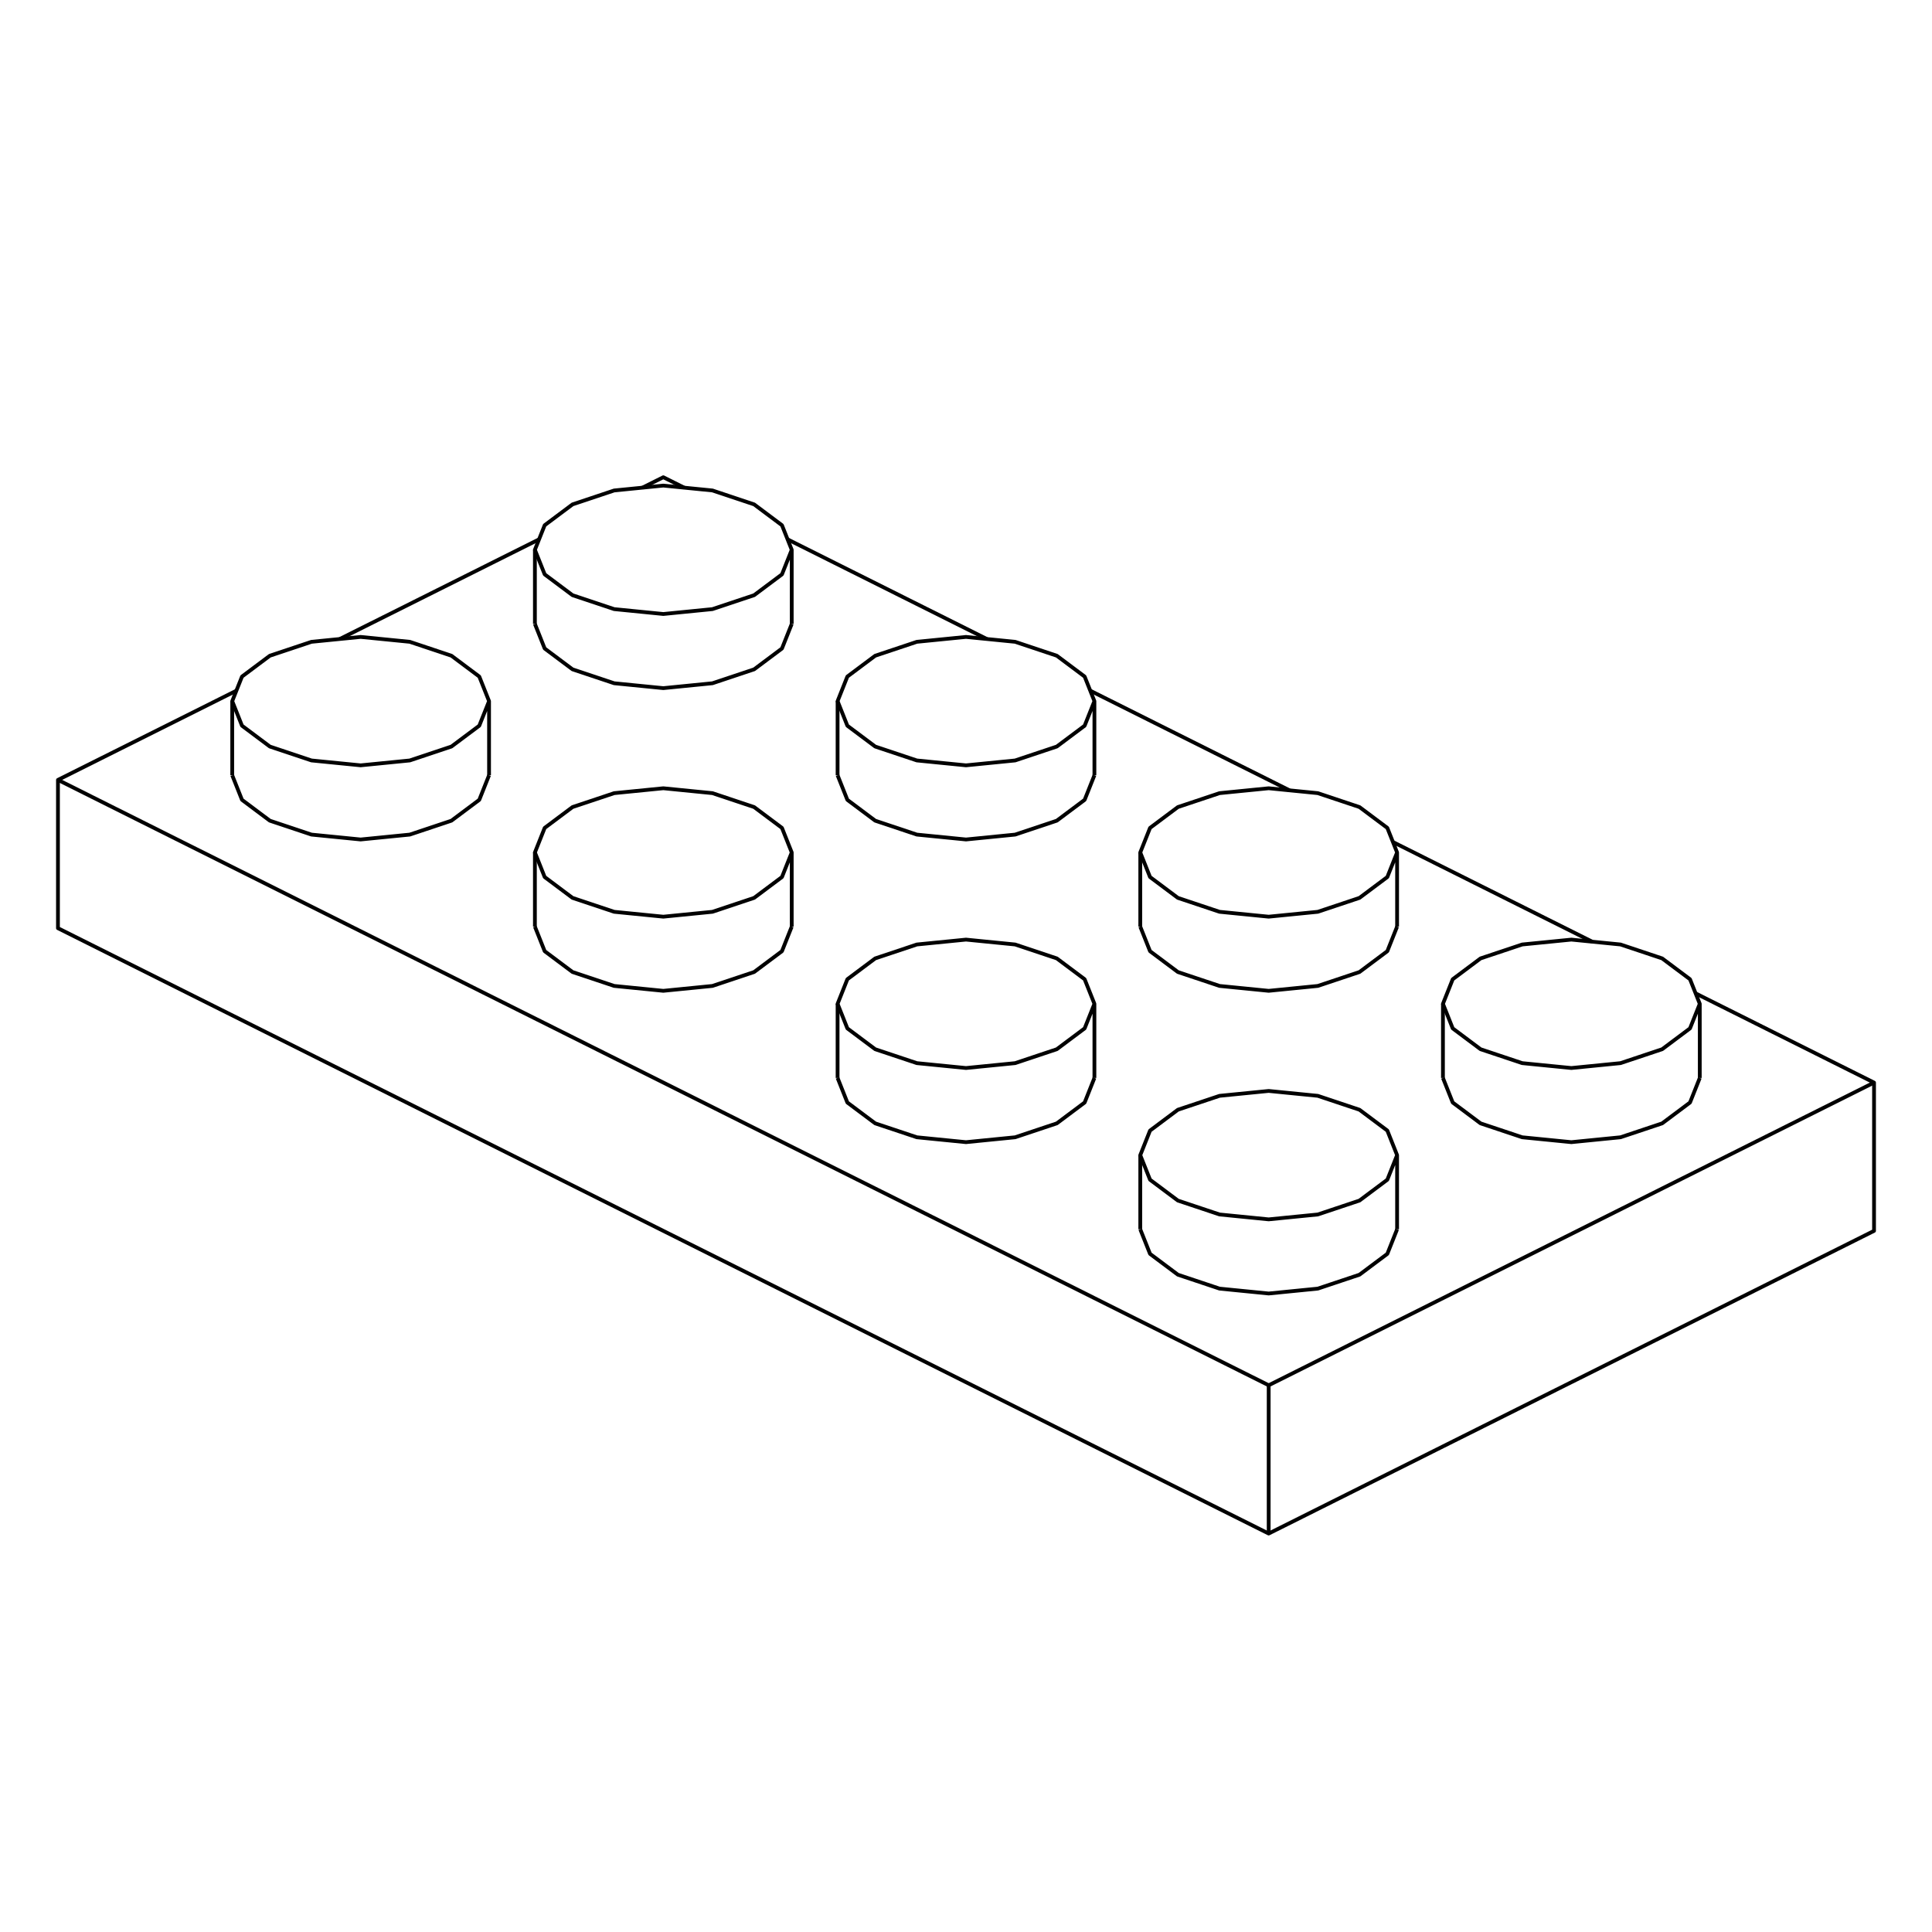
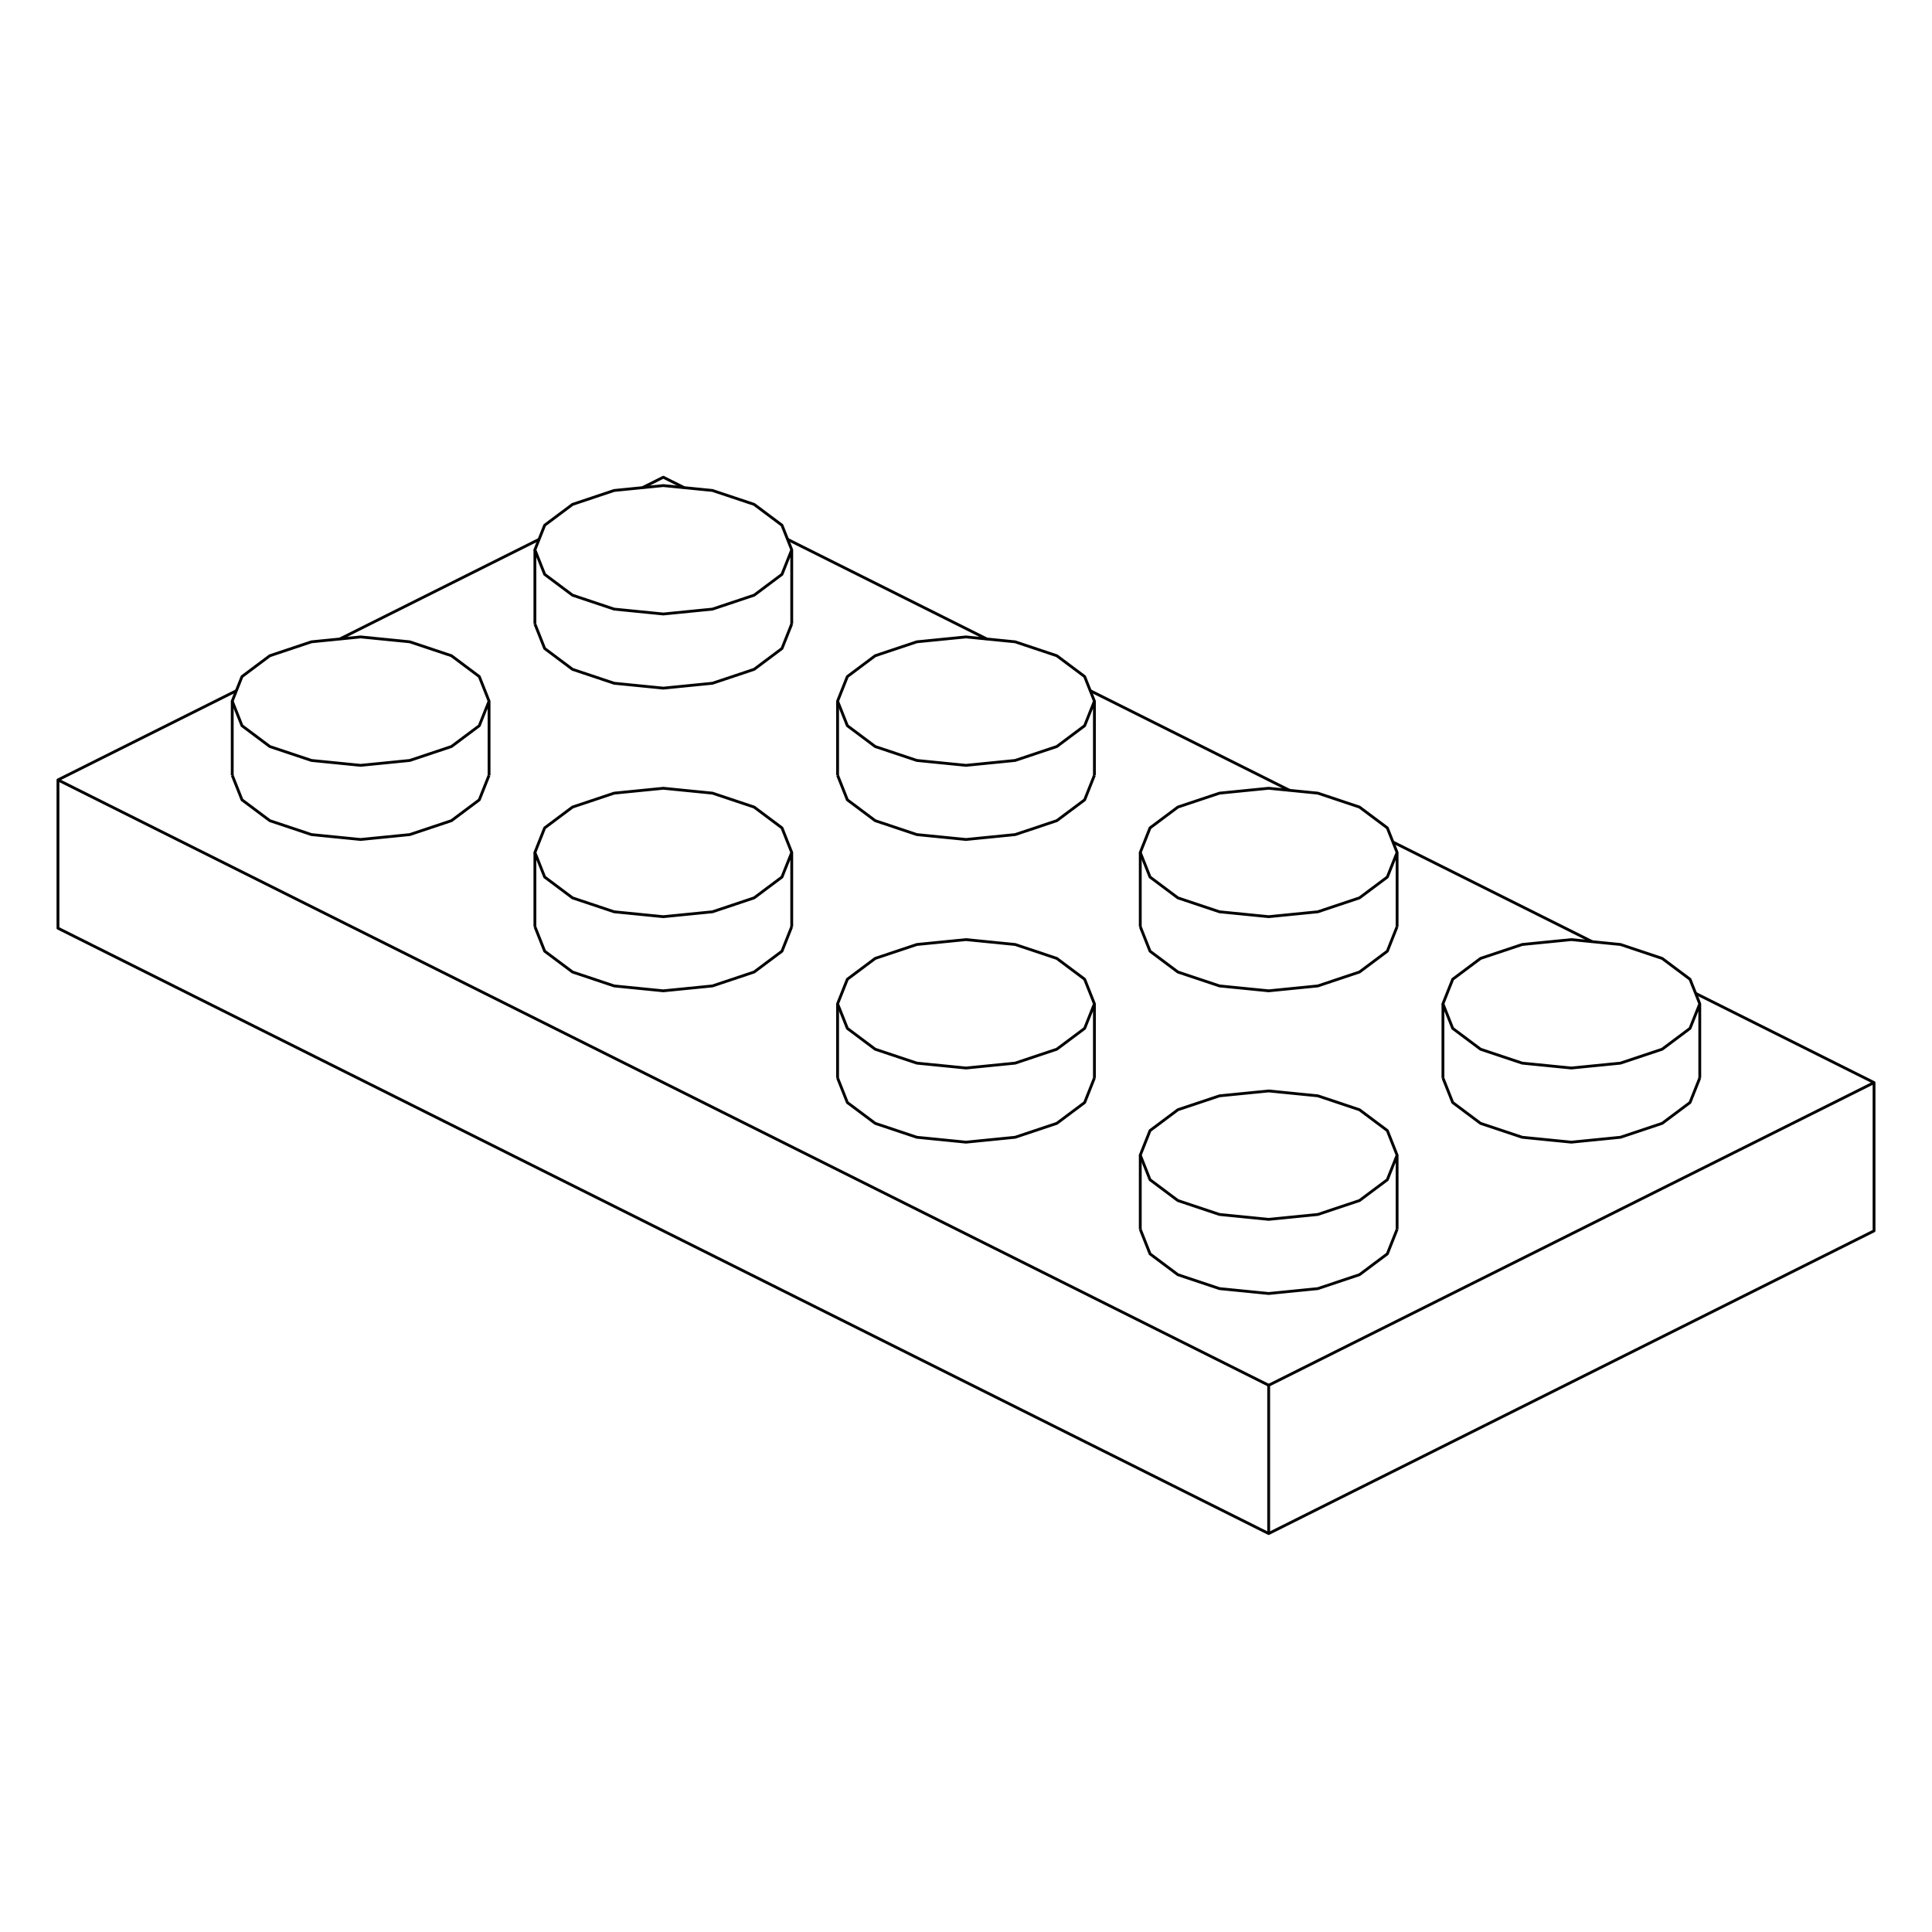
<svg xmlns="http://www.w3.org/2000/svg" version="1.1" width="1024" height="1024">
  <g id="ViewLayer_Edges">
    <g id="strokes">
-       <path fill="none" stroke-width="2.0" stroke-linecap="butt" stroke-opacity="1.0" stroke="rgb(0, 0, 0)" stroke-linejoin="round" d=" M 125.282, 366.085 116.338, 370.558 107.394, 375.030 98.450, 379.502 89.505, 383.974 80.561, 388.446 71.617, 392.918 62.673, 397.390 53.728, 401.863 44.784, 406.335 35.840, 410.807 30.720, 413.367 30.720, 423.367 30.720, 433.367 30.720, 443.367 30.720, 453.367 30.720, 463.367 30.720, 473.367 30.720, 483.367 30.720, 491.959 39.664, 496.432 48.608, 500.904 57.553, 505.376 66.497, 509.848 75.441, 514.320 84.386, 518.792 93.330, 523.264 102.274, 527.737 111.218, 532.209 120.163, 536.681 129.107, 541.153 138.051, 545.625 146.995, 550.097 155.940, 554.569 164.884, 559.041 173.828, 563.514 182.773, 567.986 191.717, 572.458 200.661, 576.930 209.605, 581.402 218.550, 585.874 227.494, 590.346 236.438, 594.819 245.382, 599.291 254.327, 603.763 263.271, 608.235 272.215, 612.707 281.160, 617.179 290.104, 621.651 299.048, 626.124 307.992, 630.596 316.937, 635.068 325.881, 639.540 334.825, 644.012 343.769, 648.484 352.714, 652.956 361.658, 657.428 370.602, 661.901 379.547, 666.373 388.491, 670.845 397.435, 675.317 406.379, 679.789 415.324, 684.261 424.268, 688.733 433.212, 693.206 442.156, 697.678 451.101, 702.150 460.045, 706.622 468.989, 711.094 477.934, 715.566 486.878, 720.038 495.822, 724.510 504.766, 728.983 513.711, 733.455 522.655, 737.927 531.599, 742.399 540.543, 746.871 549.488, 751.343 558.432, 755.815 567.376, 760.288 576.320, 764.760 585.265, 769.232 594.209, 773.704 603.153, 778.176 612.098, 782.648 621.042, 787.120 629.986, 791.593 638.930, 796.065 647.875, 800.537 656.819, 805.009 665.763, 809.481 672.427, 812.813 681.371, 808.341 690.315, 803.869 699.260, 799.396 708.204, 794.924 717.148, 790.452 726.092, 785.980 735.037, 781.508 743.981, 777.036 752.925, 772.564 761.869, 768.091 770.814, 763.619 779.758, 759.147 788.702, 754.675 797.646, 750.203 806.591, 745.731 815.535, 741.259 824.479, 736.786 833.424, 732.314 842.368, 727.842 851.312, 723.370 860.256, 718.898 869.201, 714.426 878.145, 709.954 887.089, 705.482 896.034, 701.009 904.978, 696.537 913.922, 692.065 922.866, 687.593 931.811, 683.121 940.755, 678.649 949.699, 674.177 958.643, 669.704 967.588, 665.232 976.532, 660.760 985.476, 656.288 993.280, 652.386 993.280, 642.386 993.280, 632.386 993.280, 622.386 993.280, 612.386 993.280, 602.386 993.280, 592.386 993.280, 582.386 993.280, 573.793 984.336, 569.321 975.392, 564.849 966.447, 560.377 957.503, 555.905 948.559, 551.433 939.614, 546.961 930.670, 542.488 921.726, 538.016 912.782, 533.544 903.837, 529.072 898.718, 526.512 " />
-       <path fill="none" stroke-width="2.0" stroke-linecap="butt" stroke-opacity="1.0" stroke="rgb(0, 0, 0)" stroke-linejoin="round" d=" M 30.720, 413.367 39.664, 417.839 48.608, 422.311 57.553, 426.783 66.497, 431.255 75.441, 435.727 84.386, 440.200 93.330, 444.672 102.102, 449.058 111.046, 453.530 119.990, 458.002 128.934, 462.474 137.879, 466.946 141.398, 468.706 150.342, 473.178 159.286, 477.650 168.231, 482.122 177.175, 486.594 186.119, 491.066 195.064, 495.539 204.008, 500.011 212.952, 504.483 221.896, 508.955 230.841, 513.427 239.785, 517.899 248.729, 522.371 257.673, 526.844 266.618, 531.316 275.562, 535.788 284.506, 540.260 293.451, 544.732 302.395, 549.204 311.339, 553.676 320.283, 558.148 329.228, 562.621 338.172, 567.093 347.116, 571.565 356.060, 576.037 365.005, 580.509 373.949, 584.981 382.893, 589.453 391.838, 593.926 400.782, 598.398 409.726, 602.870 418.670, 607.342 427.615, 611.814 436.559, 616.286 445.503, 620.758 454.447, 625.230 463.392, 629.703 472.336, 634.175 481.280, 638.647 490.225, 643.119 499.169, 647.591 508.113, 652.063 517.057, 656.535 526.002, 661.008 534.946, 665.480 543.890, 669.952 552.834, 674.424 561.779, 678.896 570.723, 683.368 579.667, 687.840 588.612, 692.313 597.556, 696.785 606.500, 701.257 615.444, 705.729 624.389, 710.201 633.333, 714.673 642.277, 719.145 651.221, 723.617 660.166, 728.090 672.427, 734.220 " />
-       <path fill="none" stroke-width="2.0" stroke-linecap="butt" stroke-opacity="1.0" stroke="rgb(0, 0, 0)" stroke-linejoin="round" d=" M 672.427, 812.813 672.427, 802.813 672.427, 792.813 672.427, 782.813 672.427, 772.813 672.427, 762.813 672.427, 752.813 672.427, 742.813 672.427, 734.220 681.371, 729.748 690.315, 725.276 699.260, 720.804 708.204, 716.332 717.148, 711.859 726.092, 707.387 735.037, 702.915 743.981, 698.443 752.925, 693.971 761.869, 689.499 770.814, 685.027 779.758, 680.554 788.702, 676.082 797.646, 671.610 806.591, 667.138 815.535, 662.666 824.479, 658.194 833.424, 653.722 842.368, 649.250 851.312, 644.777 860.256, 640.305 869.201, 635.833 878.145, 631.361 882.602, 629.132 891.546, 624.660 900.491, 620.188 909.435, 615.716 918.379, 611.244 921.898, 609.484 930.843, 605.012 939.787, 600.540 948.731, 596.068 957.675, 591.596 966.620, 587.124 975.564, 582.651 984.508, 578.179 993.280, 573.793 " />
-       <path fill="none" stroke-width="2.0" stroke-linecap="butt" stroke-opacity="1.0" stroke="rgb(0, 0, 0)" stroke-linejoin="round" d=" M 362.631, 258.469 353.687, 253.997 351.573, 252.940 342.629, 257.412 340.516, 258.469 " />
-       <path fill="none" stroke-width="2.0" stroke-linecap="butt" stroke-opacity="1.0" stroke="rgb(0, 0, 0)" stroke-linejoin="round" d=" M 764.791, 571.337 768.486, 580.630 769.969, 584.361 777.976, 590.352 784.725, 595.401 794.210, 598.570 803.694, 601.740 806.807, 602.779 816.757, 603.769 826.708, 604.758 832.853, 605.369 834.706, 605.185 844.657, 604.195 854.608, 603.206 858.900, 602.779 868.385, 599.610 877.869, 596.441 879.980, 595.736 880.981, 595.401 886.089, 591.580 894.096, 585.589 895.737, 584.361 899.432, 575.069 900.916, 571.337 " />
-       <path fill="none" stroke-width="2.0" stroke-linecap="butt" stroke-opacity="1.0" stroke="rgb(0, 0, 0)" stroke-linejoin="round" d=" M 900.916, 532.041 897.221, 541.333 895.737, 545.064 887.731, 551.055 886.883, 551.689 880.981, 556.105 871.497, 559.274 862.012, 562.443 858.900, 563.483 848.949, 564.472 838.998, 565.461 834.706, 565.888 832.853, 566.072 822.902, 565.083 812.952, 564.094 806.807, 563.483 797.322, 560.314 787.837, 557.145 784.725, 556.105 778.823, 551.689 770.817, 545.698 769.969, 545.064 766.274, 535.772 764.791, 532.041 765.159, 531.115 768.854, 521.822 769.969, 519.018 777.976, 513.027 784.725, 507.977 794.210, 504.808 803.695, 501.639 806.807, 500.599 816.758, 499.610 826.708, 498.621 832.853, 498.010 842.804, 498.999 843.911, 499.109 853.862, 500.098 858.900, 500.599 868.385, 503.768 877.869, 506.937 880.981, 507.977 888.988, 513.968 895.737, 519.018 898.718, 526.512 900.916, 532.041 900.916, 542.041 900.916, 552.041 900.916, 562.041 900.916, 571.337 " />
-       <path fill="none" stroke-width="2.0" stroke-linecap="butt" stroke-opacity="1.0" stroke="rgb(0, 0, 0)" stroke-linejoin="round" d=" M 764.791, 532.041 764.791, 538.141 764.791, 548.141 764.791, 558.141 764.791, 568.141 764.791, 570.227 764.791, 571.337 " />
-       <path fill="none" stroke-width="2.0" stroke-linecap="butt" stroke-opacity="1.0" stroke="rgb(0, 0, 0)" stroke-linejoin="round" d=" M 604.364, 491.124 608.059, 500.416 609.543, 504.147 617.549, 510.138 624.299, 515.188 633.783, 518.357 643.268, 521.526 646.380, 522.566 656.331, 523.555 666.282, 524.544 672.427, 525.155 674.280, 524.971 684.230, 523.982 694.181, 522.993 698.474, 522.566 707.958, 519.397 717.443, 516.228 719.553, 515.523 720.555, 515.188 725.663, 511.366 733.669, 505.376 735.311, 504.147 739.006, 494.855 740.489, 491.124 " />
-       <path fill="none" stroke-width="2.0" stroke-linecap="butt" stroke-opacity="1.0" stroke="rgb(0, 0, 0)" stroke-linejoin="round" d=" M 740.489, 451.828 736.794, 461.120 735.311, 464.851 727.304, 470.842 726.457, 471.476 720.555, 475.892 711.070, 479.061 701.586, 482.230 698.474, 483.270 688.523, 484.259 678.572, 485.248 674.280, 485.675 672.427, 485.859 662.476, 484.870 652.525, 483.881 646.380, 483.270 636.895, 480.101 627.411, 476.932 624.299, 475.892 618.397, 471.476 610.390, 465.485 609.543, 464.851 605.848, 455.559 604.364, 451.828 604.732, 450.901 608.427, 441.609 609.543, 438.804 617.549, 432.813 624.299, 427.764 633.783, 424.595 643.268, 421.425 646.380, 420.386 656.331, 419.396 666.282, 418.407 672.427, 417.796 682.378, 418.786 683.484, 418.896 693.435, 419.885 698.474, 420.386 707.958, 423.555 717.443, 426.724 720.555, 427.764 728.562, 433.755 735.311, 438.804 738.291, 446.299 740.489, 451.828 740.489, 461.828 740.489, 471.828 740.489, 481.828 740.489, 491.124 " />
-       <path fill="none" stroke-width="2.0" stroke-linecap="butt" stroke-opacity="1.0" stroke="rgb(0, 0, 0)" stroke-linejoin="round" d=" M 604.364, 451.828 604.364, 457.928 604.364, 467.928 604.364, 477.928 604.364, 487.928 604.364, 490.013 604.364, 491.124 " />
-       <path fill="none" stroke-width="2.0" stroke-linecap="butt" stroke-opacity="1.0" stroke="rgb(0, 0, 0)" stroke-linejoin="round" d=" M 443.937, 410.911 447.632, 420.203 449.116, 423.934 457.123, 429.925 463.872, 434.975 473.357, 438.144 482.841, 441.313 485.953, 442.353 495.904, 443.342 505.855, 444.331 512.000, 444.942 513.853, 444.758 523.804, 443.769 533.755, 442.779 538.047, 442.353 547.531, 439.184 557.016, 436.015 559.127, 435.309 560.128, 434.975 565.236, 431.153 573.243, 425.162 574.884, 423.934 578.579, 414.642 580.063, 410.911 " />
-       <path fill="none" stroke-width="2.0" stroke-linecap="butt" stroke-opacity="1.0" stroke="rgb(0, 0, 0)" stroke-linejoin="round" d=" M 580.063, 371.614 576.368, 380.907 574.884, 384.638 566.877, 390.629 566.030, 391.263 560.128, 395.678 550.643, 398.847 541.159, 402.017 538.047, 403.056 528.096, 404.046 518.145, 405.035 513.853, 405.461 512.000, 405.646 502.049, 404.656 492.098, 403.667 485.953, 403.056 476.469, 399.887 466.984, 396.718 463.872, 395.678 457.970, 391.263 449.963, 385.272 449.116, 384.638 445.421, 375.345 443.937, 371.614 444.306, 370.688 448.001, 361.396 449.116, 358.591 457.123, 352.600 463.872, 347.550 473.357, 344.381 482.841, 341.212 485.953, 340.172 495.904, 339.183 505.855, 338.194 512.000, 337.583 521.951, 338.572 523.058, 338.682 533.009, 339.672 538.047, 340.172 547.531, 343.341 557.016, 346.510 560.128, 347.550 568.135, 353.541 574.884, 358.591 577.864, 366.085 580.063, 371.614 580.063, 381.614 580.063, 391.614 580.063, 401.614 580.063, 410.911 " />
-       <path fill="none" stroke-width="2.0" stroke-linecap="butt" stroke-opacity="1.0" stroke="rgb(0, 0, 0)" stroke-linejoin="round" d=" M 443.937, 371.614 443.937, 377.715 443.937, 387.715 443.937, 397.715 443.937, 407.715 443.937, 409.800 443.937, 410.911 " />
-       <path fill="none" stroke-width="2.0" stroke-linecap="butt" stroke-opacity="1.0" stroke="rgb(0, 0, 0)" stroke-linejoin="round" d=" M 283.511, 330.697 287.206, 339.990 288.689, 343.721 296.696, 349.712 298.337, 350.940 303.445, 354.761 304.447, 355.096 313.931, 358.265 323.416, 361.434 325.526, 362.139 335.477, 363.129 345.428, 364.118 349.720, 364.544 351.573, 364.729 353.426, 364.544 363.377, 363.555 373.328, 362.566 377.620, 362.139 387.105, 358.970 396.589, 355.801 398.700, 355.096 399.701, 354.761 404.809, 350.940 412.816, 344.949 414.457, 343.721 418.152, 334.428 419.636, 330.697 " />
-       <path fill="none" stroke-width="2.0" stroke-linecap="butt" stroke-opacity="1.0" stroke="rgb(0, 0, 0)" stroke-linejoin="round" d=" M 419.636, 291.401 415.941, 300.693 414.457, 304.424 406.450, 310.415 405.603, 311.049 399.701, 315.465 390.217, 318.634 380.732, 321.803 377.620, 322.843 367.669, 323.832 357.718, 324.821 353.426, 325.248 351.573, 325.432 349.720, 325.248 339.770, 324.259 329.819, 323.270 325.526, 322.843 316.042, 319.674 306.557, 316.505 303.445, 315.465 297.543, 311.049 289.536, 305.058 288.689, 304.424 284.994, 295.132 283.511, 291.401 285.709, 285.872 288.689, 278.378 296.696, 272.387 303.445, 267.337 312.930, 264.168 322.414, 260.999 325.526, 259.959 335.477, 258.970 340.516, 258.469 350.466, 257.480 351.573, 257.370 351.573, 257.370 361.524, 258.359 362.631, 258.469 372.582, 259.458 377.620, 259.959 387.105, 263.128 396.589, 266.297 399.701, 267.337 407.708, 273.328 414.457, 278.378 417.437, 285.872 419.636, 291.401 419.636, 301.401 419.636, 311.401 419.636, 321.401 419.636, 330.697 " />
-       <path fill="none" stroke-width="2.0" stroke-linecap="butt" stroke-opacity="1.0" stroke="rgb(0, 0, 0)" stroke-linejoin="round" d=" M 283.511, 291.401 283.511, 301.401 283.511, 311.401 283.511, 321.401 283.511, 330.697 " />
-       <path fill="none" stroke-width="2.0" stroke-linecap="butt" stroke-opacity="1.0" stroke="rgb(0, 0, 0)" stroke-linejoin="round" d=" M 604.364, 651.551 604.530, 651.968 608.225, 661.261 609.543, 664.574 617.550, 670.565 624.299, 675.615 633.783, 678.784 643.268, 681.953 646.380, 682.993 656.331, 683.982 666.282, 684.971 672.427, 685.582 682.378, 684.593 692.329, 683.604 698.474, 682.993 707.958, 679.824 717.443, 676.655 720.555, 675.615 728.562, 669.624 735.311, 664.574 739.006, 655.282 740.323, 651.968 740.489, 651.551 740.489, 651.551 " />
-       <path fill="none" stroke-width="2.0" stroke-linecap="butt" stroke-opacity="1.0" stroke="rgb(0, 0, 0)" stroke-linejoin="round" d=" M 740.489, 612.254 740.323, 612.672 736.628, 621.964 735.311, 625.278 727.304, 631.269 726.457, 631.903 725.898, 632.320 720.555, 636.318 711.070, 639.487 701.586, 642.657 698.474, 643.696 688.523, 644.686 678.572, 645.675 672.427, 646.286 662.476, 645.296 652.525, 644.307 646.380, 643.696 636.895, 640.527 627.411, 637.358 624.299, 636.318 618.955, 632.320 618.397, 631.903 610.390, 625.912 609.543, 625.278 605.848, 615.986 604.530, 612.672 604.364, 612.254 608.059, 602.962 609.543, 599.231 617.550, 593.240 624.299, 588.190 633.783, 585.021 643.268, 581.852 646.380, 580.812 656.331, 579.823 666.282, 578.834 672.427, 578.223 682.378, 579.212 692.329, 580.201 698.474, 580.812 707.958, 583.981 717.443, 587.151 720.555, 588.190 728.562, 594.181 735.311, 599.231 739.006, 608.523 740.489, 612.254 740.489, 622.254 740.489, 623.213 740.489, 633.213 740.489, 642.263 740.489, 651.551 " />
-       <path fill="none" stroke-width="2.0" stroke-linecap="butt" stroke-opacity="1.0" stroke="rgb(0, 0, 0)" stroke-linejoin="round" d=" M 604.364, 612.254 604.364, 613.090 604.364, 613.090 604.364, 623.090 604.364, 623.213 604.364, 633.213 604.364, 642.263 604.364, 651.551 " />
-       <path fill="none" stroke-width="2.0" stroke-linecap="butt" stroke-opacity="1.0" stroke="rgb(0, 0, 0)" stroke-linejoin="round" d=" M 443.937, 571.337 443.937, 571.337 444.103, 571.755 447.798, 581.047 449.116, 584.361 457.123, 590.352 463.872, 595.401 473.357, 598.570 482.841, 601.740 485.953, 602.779 495.904, 603.769 505.855, 604.758 512.000, 605.369 521.951, 604.379 531.902, 603.390 538.047, 602.779 547.531, 599.610 557.016, 596.441 560.128, 595.401 568.135, 589.411 574.884, 584.361 578.579, 575.069 579.897, 571.755 580.063, 571.337 580.063, 571.337 " />
-       <path fill="none" stroke-width="2.0" stroke-linecap="butt" stroke-opacity="1.0" stroke="rgb(0, 0, 0)" stroke-linejoin="round" d=" M 580.063, 532.041 579.897, 532.459 576.202, 541.751 574.884, 545.064 566.877, 551.055 566.030, 551.689 565.472, 552.107 560.128, 556.105 550.643, 559.274 541.159, 562.443 538.047, 563.483 528.096, 564.472 518.145, 565.461 512.000, 566.072 502.049, 565.083 492.098, 564.094 485.953, 563.483 476.469, 560.314 466.984, 557.145 463.872, 556.105 458.528, 552.107 457.970, 551.689 449.963, 545.698 449.116, 545.064 445.421, 535.772 444.103, 532.459 443.937, 532.041 447.632, 522.749 449.116, 519.018 457.123, 513.027 463.872, 507.977 473.357, 504.808 482.841, 501.639 485.953, 500.599 495.904, 499.610 505.855, 498.621 512.000, 498.010 521.951, 498.999 531.902, 499.988 538.047, 500.599 547.531, 503.768 557.016, 506.937 560.128, 507.977 568.135, 513.968 574.884, 519.018 578.579, 528.310 580.063, 532.041 580.063, 542.041 580.063, 542.999 580.063, 552.999 580.063, 562.050 580.063, 571.337 " />
-       <path fill="none" stroke-width="2.0" stroke-linecap="butt" stroke-opacity="1.0" stroke="rgb(0, 0, 0)" stroke-linejoin="round" d=" M 443.937, 532.041 443.937, 542.041 443.937, 542.999 443.937, 552.999 443.937, 562.050 443.937, 571.337 " />
-       <path fill="none" stroke-width="2.0" stroke-linecap="butt" stroke-opacity="1.0" stroke="rgb(0, 0, 0)" stroke-linejoin="round" d=" M 283.511, 491.124 283.511, 491.124 283.677, 491.542 287.372, 500.834 288.689, 504.147 296.696, 510.138 303.445, 515.188 312.930, 518.357 322.414, 521.526 325.526, 522.566 335.477, 523.555 345.428, 524.544 351.573, 525.155 361.524, 524.166 371.475, 523.177 377.620, 522.566 387.105, 519.397 396.589, 516.228 399.701, 515.188 407.708, 509.197 414.457, 504.147 418.152, 494.855 419.470, 491.542 419.636, 491.124 419.636, 491.124 " />
-       <path fill="none" stroke-width="2.0" stroke-linecap="butt" stroke-opacity="1.0" stroke="rgb(0, 0, 0)" stroke-linejoin="round" d=" M 419.636, 451.828 419.470, 452.245 415.775, 461.538 414.457, 464.851 406.450, 470.842 405.603, 471.476 405.045, 471.894 399.701, 475.892 390.217, 479.061 380.732, 482.230 377.620, 483.270 367.669, 484.259 357.718, 485.248 351.573, 485.859 341.622, 484.870 331.671, 483.881 325.526, 483.270 316.042, 480.101 306.557, 476.932 303.445, 475.892 298.102, 471.894 297.543, 471.476 289.537, 465.485 288.689, 464.851 284.994, 455.559 283.677, 452.245 283.511, 451.828 287.206, 442.535 288.689, 438.804 296.696, 432.813 303.445, 427.764 312.930, 424.595 322.414, 421.425 325.526, 420.386 335.477, 419.396 345.428, 418.407 351.573, 417.796 361.524, 418.786 371.475, 419.775 377.620, 420.386 387.105, 423.555 396.589, 426.724 399.701, 427.764 407.708, 433.754 414.457, 438.804 418.152, 448.097 419.636, 451.828 419.636, 461.828 419.636, 462.786 419.636, 472.786 419.636, 481.836 419.636, 491.124 " />
-       <path fill="none" stroke-width="2.0" stroke-linecap="butt" stroke-opacity="1.0" stroke="rgb(0, 0, 0)" stroke-linejoin="round" d=" M 283.511, 451.828 283.511, 461.828 283.511, 462.786 283.511, 472.786 283.511, 481.836 283.511, 491.124 " />
-       <path fill="none" stroke-width="2.0" stroke-linecap="butt" stroke-opacity="1.0" stroke="rgb(0, 0, 0)" stroke-linejoin="round" d=" M 123.084, 410.911 126.779, 420.203 128.263, 423.934 136.269, 429.925 137.911, 431.153 143.019, 434.975 144.020, 435.309 153.505, 438.478 162.989, 441.648 165.100, 442.353 175.051, 443.342 185.002, 444.331 189.294, 444.758 191.147, 444.942 201.098, 443.953 211.048, 442.964 217.193, 442.353 226.678, 439.184 236.163, 436.015 239.275, 434.975 247.282, 428.984 254.031, 423.934 257.726, 414.642 259.209, 410.911 " />
-       <path fill="none" stroke-width="2.0" stroke-linecap="butt" stroke-opacity="1.0" stroke="rgb(0, 0, 0)" stroke-linejoin="round" d=" M 259.209, 371.614 255.514, 380.907 254.031, 384.638 246.024, 390.629 245.176, 391.263 239.275, 395.678 229.790, 398.847 220.306, 402.017 217.193, 403.056 207.243, 404.046 197.292, 405.035 191.147, 405.646 189.294, 405.461 179.343, 404.472 169.392, 403.483 165.100, 403.056 155.615, 399.887 146.131, 396.718 143.019, 395.678 137.117, 391.263 129.110, 385.272 128.263, 384.638 124.568, 375.345 123.084, 371.614 125.282, 366.085 128.263, 358.591 136.269, 352.600 143.019, 347.550 152.503, 344.381 161.988, 341.212 165.100, 340.172 175.051, 339.183 180.089, 338.682 190.040, 337.693 191.147, 337.583 201.098, 338.572 211.048, 339.561 217.193, 340.172 226.678, 343.341 236.163, 346.510 239.275, 347.550 247.282, 353.541 254.031, 358.591 257.726, 367.883 258.841, 370.688 259.209, 371.614 259.209, 377.715 259.209, 387.715 259.209, 397.715 259.209, 407.715 259.209, 409.800 259.209, 410.911 " />
-       <path fill="none" stroke-width="2.0" stroke-linecap="butt" stroke-opacity="1.0" stroke="rgb(0, 0, 0)" stroke-linejoin="round" d=" M 123.084, 371.614 123.084, 381.614 123.084, 391.614 123.084, 401.614 123.084, 410.911 " />
-       <path fill="none" stroke-width="2.0" stroke-linecap="butt" stroke-opacity="1.0" stroke="rgb(0, 0, 0)" stroke-linejoin="round" d=" M 285.709, 285.872 276.765, 290.344 267.821, 294.816 258.876, 299.289 249.932, 303.761 240.988, 308.233 232.044, 312.705 223.099, 317.177 214.155, 321.649 205.211, 326.121 196.266, 330.593 187.322, 335.066 180.089, 338.682 " />
-       <path fill="none" stroke-width="2.0" stroke-linecap="butt" stroke-opacity="1.0" stroke="rgb(0, 0, 0)" stroke-linejoin="round" d=" M 523.058, 338.682 514.114, 334.210 505.169, 329.738 496.225, 325.266 487.281, 320.794 478.336, 316.322 469.392, 311.849 460.448, 307.377 451.504, 302.905 442.559, 298.433 433.615, 293.961 424.671, 289.489 417.437, 285.872 " />
-       <path fill="none" stroke-width="2.0" stroke-linecap="butt" stroke-opacity="1.0" stroke="rgb(0, 0, 0)" stroke-linejoin="round" d=" M 683.484, 418.896 674.540, 414.423 665.596, 409.951 656.652, 405.479 647.707, 401.007 638.763, 396.535 629.819, 392.063 620.875, 387.591 611.930, 383.119 602.986, 378.646 594.042, 374.174 585.097, 369.702 577.864, 366.085 " />
-       <path fill="none" stroke-width="2.0" stroke-linecap="butt" stroke-opacity="1.0" stroke="rgb(0, 0, 0)" stroke-linejoin="round" d=" M 843.911, 499.109 834.967, 494.637 826.023, 490.165 817.078, 485.693 808.134, 481.220 799.190, 476.748 790.246, 472.276 781.301, 467.804 772.357, 463.332 763.413, 458.860 754.468, 454.388 745.524, 449.915 738.291, 446.299 " />
+       <path fill="none" stroke-width="1.5" stroke-linecap="butt" stroke-opacity="1.0" stroke="rgb(0, 0, 0)" stroke-linejoin="round" d=" M 125.282, 366.085 116.338, 370.558 107.394, 375.030 98.450, 379.502 89.505, 383.974 80.561, 388.446 71.617, 392.918 62.673, 397.390 53.728, 401.863 44.784, 406.335 35.840, 410.807 30.720, 413.367 30.720, 423.367 30.720, 433.367 30.720, 443.367 30.720, 453.367 30.720, 463.367 30.720, 473.367 30.720, 483.367 30.720, 491.959 39.664, 496.432 48.608, 500.904 57.553, 505.376 66.497, 509.848 75.441, 514.320 84.386, 518.792 93.330, 523.264 102.274, 527.737 111.218, 532.209 120.163, 536.681 129.107, 541.153 138.051, 545.625 146.995, 550.097 155.940, 554.569 164.884, 559.041 173.828, 563.514 182.773, 567.986 191.717, 572.458 200.661, 576.930 209.605, 581.402 218.550, 585.874 227.494, 590.346 236.438, 594.819 245.382, 599.291 254.327, 603.763 263.271, 608.235 272.215, 612.707 281.160, 617.179 290.104, 621.651 299.048, 626.124 307.992, 630.596 316.937, 635.068 325.881, 639.540 334.825, 644.012 343.769, 648.484 352.714, 652.956 361.658, 657.428 370.602, 661.901 379.547, 666.373 388.491, 670.845 397.435, 675.317 406.379, 679.789 415.324, 684.261 424.268, 688.733 433.212, 693.206 442.156, 697.678 451.101, 702.150 460.045, 706.622 468.989, 711.094 477.934, 715.566 486.878, 720.038 495.822, 724.510 504.766, 728.983 513.711, 733.455 522.655, 737.927 531.599, 742.399 540.543, 746.871 549.488, 751.343 558.432, 755.815 567.376, 760.288 576.320, 764.760 585.265, 769.232 594.209, 773.704 603.153, 778.176 612.098, 782.648 621.042, 787.120 629.986, 791.593 638.930, 796.065 647.875, 800.537 656.819, 805.009 665.763, 809.481 672.427, 812.813 681.371, 808.341 690.315, 803.869 699.260, 799.396 708.204, 794.924 717.148, 790.452 726.092, 785.980 735.037, 781.508 743.981, 777.036 752.925, 772.564 761.869, 768.091 770.814, 763.619 779.758, 759.147 788.702, 754.675 797.646, 750.203 806.591, 745.731 815.535, 741.259 824.479, 736.786 833.424, 732.314 842.368, 727.842 851.312, 723.370 860.256, 718.898 869.201, 714.426 878.145, 709.954 887.089, 705.482 896.034, 701.009 904.978, 696.537 913.922, 692.065 922.866, 687.593 931.811, 683.121 940.755, 678.649 949.699, 674.177 958.643, 669.704 967.588, 665.232 976.532, 660.760 985.476, 656.288 993.280, 652.386 993.280, 642.386 993.280, 632.386 993.280, 622.386 993.280, 612.386 993.280, 602.386 993.280, 592.386 993.280, 582.386 993.280, 573.793 984.336, 569.321 975.392, 564.849 966.447, 560.377 957.503, 555.905 948.559, 551.433 939.614, 546.961 930.670, 542.488 921.726, 538.016 912.782, 533.544 903.837, 529.072 898.718, 526.512 " />
+       <path fill="none" stroke-width="1.5" stroke-linecap="butt" stroke-opacity="1.0" stroke="rgb(0, 0, 0)" stroke-linejoin="round" d=" M 30.720, 413.367 39.664, 417.839 48.608, 422.311 57.553, 426.783 66.497, 431.255 75.441, 435.727 84.386, 440.200 93.330, 444.672 102.102, 449.058 111.046, 453.530 119.990, 458.002 128.934, 462.474 137.879, 466.946 141.398, 468.706 150.342, 473.178 159.286, 477.650 168.231, 482.122 177.175, 486.594 186.119, 491.066 195.064, 495.539 204.008, 500.011 212.952, 504.483 221.896, 508.955 230.841, 513.427 239.785, 517.899 248.729, 522.371 257.673, 526.844 266.618, 531.316 275.562, 535.788 284.506, 540.260 293.451, 544.732 302.395, 549.204 311.339, 553.676 320.283, 558.148 329.228, 562.621 338.172, 567.093 347.116, 571.565 356.060, 576.037 365.005, 580.509 373.949, 584.981 382.893, 589.453 391.838, 593.926 400.782, 598.398 409.726, 602.870 418.670, 607.342 427.615, 611.814 436.559, 616.286 445.503, 620.758 454.447, 625.230 463.392, 629.703 472.336, 634.175 481.280, 638.647 490.225, 643.119 499.169, 647.591 508.113, 652.063 517.057, 656.535 526.002, 661.008 534.946, 665.480 543.890, 669.952 552.834, 674.424 561.779, 678.896 570.723, 683.368 579.667, 687.840 588.612, 692.313 597.556, 696.785 606.500, 701.257 615.444, 705.729 624.389, 710.201 633.333, 714.673 642.277, 719.145 651.221, 723.617 660.166, 728.090 672.427, 734.220 " />
+       <path fill="none" stroke-width="1.5" stroke-linecap="butt" stroke-opacity="1.0" stroke="rgb(0, 0, 0)" stroke-linejoin="round" d=" M 672.427, 812.813 672.427, 802.813 672.427, 792.813 672.427, 782.813 672.427, 772.813 672.427, 762.813 672.427, 752.813 672.427, 742.813 672.427, 734.220 681.371, 729.748 690.315, 725.276 699.260, 720.804 708.204, 716.332 717.148, 711.859 726.092, 707.387 735.037, 702.915 743.981, 698.443 752.925, 693.971 761.869, 689.499 770.814, 685.027 779.758, 680.554 788.702, 676.082 797.646, 671.610 806.591, 667.138 815.535, 662.666 824.479, 658.194 833.424, 653.722 842.368, 649.250 851.312, 644.777 860.256, 640.305 869.201, 635.833 878.145, 631.361 882.602, 629.132 891.546, 624.660 900.491, 620.188 909.435, 615.716 918.379, 611.244 921.898, 609.484 930.843, 605.012 939.787, 600.540 948.731, 596.068 957.675, 591.596 966.620, 587.124 975.564, 582.651 984.508, 578.179 993.280, 573.793 " />
+       <path fill="none" stroke-width="1.5" stroke-linecap="butt" stroke-opacity="1.0" stroke="rgb(0, 0, 0)" stroke-linejoin="round" d=" M 362.631, 258.469 353.687, 253.997 351.573, 252.940 342.629, 257.412 340.516, 258.469 " />
+       <path fill="none" stroke-width="1.5" stroke-linecap="butt" stroke-opacity="1.0" stroke="rgb(0, 0, 0)" stroke-linejoin="round" d=" M 764.791, 571.337 768.486, 580.630 769.969, 584.361 777.976, 590.352 784.725, 595.401 794.210, 598.570 803.694, 601.740 806.807, 602.779 816.757, 603.769 826.708, 604.758 832.853, 605.369 834.706, 605.185 844.657, 604.195 854.608, 603.206 858.900, 602.779 868.385, 599.610 877.869, 596.441 879.980, 595.736 880.981, 595.401 886.089, 591.580 894.096, 585.589 895.737, 584.361 899.432, 575.069 900.916, 571.337 " />
+       <path fill="none" stroke-width="1.5" stroke-linecap="butt" stroke-opacity="1.0" stroke="rgb(0, 0, 0)" stroke-linejoin="round" d=" M 900.916, 532.041 897.221, 541.333 895.737, 545.064 887.731, 551.055 886.883, 551.689 880.981, 556.105 871.497, 559.274 862.012, 562.443 858.900, 563.483 848.949, 564.472 838.998, 565.461 834.706, 565.888 832.853, 566.072 822.902, 565.083 812.952, 564.094 806.807, 563.483 797.322, 560.314 787.837, 557.145 784.725, 556.105 778.823, 551.689 770.817, 545.698 769.969, 545.064 766.274, 535.772 764.791, 532.041 765.159, 531.115 768.854, 521.822 769.969, 519.018 777.976, 513.027 784.725, 507.977 794.210, 504.808 803.695, 501.639 806.807, 500.599 816.758, 499.610 826.708, 498.621 832.853, 498.010 842.804, 498.999 843.911, 499.109 853.862, 500.098 858.900, 500.599 868.385, 503.768 877.869, 506.937 880.981, 507.977 888.988, 513.968 895.737, 519.018 898.718, 526.512 900.916, 532.041 900.916, 542.041 900.916, 552.041 900.916, 562.041 900.916, 571.337 " />
+       <path fill="none" stroke-width="1.5" stroke-linecap="butt" stroke-opacity="1.0" stroke="rgb(0, 0, 0)" stroke-linejoin="round" d=" M 764.791, 532.041 764.791, 538.141 764.791, 548.141 764.791, 558.141 764.791, 568.141 764.791, 570.227 764.791, 571.337 " />
+       <path fill="none" stroke-width="1.5" stroke-linecap="butt" stroke-opacity="1.0" stroke="rgb(0, 0, 0)" stroke-linejoin="round" d=" M 604.364, 491.124 608.059, 500.416 609.543, 504.147 617.549, 510.138 624.299, 515.188 633.783, 518.357 643.268, 521.526 646.380, 522.566 656.331, 523.555 666.282, 524.544 672.427, 525.155 674.280, 524.971 684.230, 523.982 694.181, 522.993 698.474, 522.566 707.958, 519.397 717.443, 516.228 719.553, 515.523 720.555, 515.188 725.663, 511.366 733.669, 505.376 735.311, 504.147 739.006, 494.855 740.489, 491.124 " />
+       <path fill="none" stroke-width="1.5" stroke-linecap="butt" stroke-opacity="1.0" stroke="rgb(0, 0, 0)" stroke-linejoin="round" d=" M 740.489, 451.828 736.794, 461.120 735.311, 464.851 727.304, 470.842 726.457, 471.476 720.555, 475.892 711.070, 479.061 701.586, 482.230 698.474, 483.270 688.523, 484.259 678.572, 485.248 674.280, 485.675 672.427, 485.859 662.476, 484.870 652.525, 483.881 646.380, 483.270 636.895, 480.101 627.411, 476.932 624.299, 475.892 618.397, 471.476 610.390, 465.485 609.543, 464.851 605.848, 455.559 604.364, 451.828 604.732, 450.901 608.427, 441.609 609.543, 438.804 617.549, 432.813 624.299, 427.764 633.783, 424.595 643.268, 421.425 646.380, 420.386 656.331, 419.396 666.282, 418.407 672.427, 417.796 682.378, 418.786 683.484, 418.896 693.435, 419.885 698.474, 420.386 707.958, 423.555 717.443, 426.724 720.555, 427.764 728.562, 433.755 735.311, 438.804 738.291, 446.299 740.489, 451.828 740.489, 461.828 740.489, 471.828 740.489, 481.828 740.489, 491.124 " />
+       <path fill="none" stroke-width="1.5" stroke-linecap="butt" stroke-opacity="1.0" stroke="rgb(0, 0, 0)" stroke-linejoin="round" d=" M 604.364, 451.828 604.364, 457.928 604.364, 467.928 604.364, 477.928 604.364, 487.928 604.364, 490.013 604.364, 491.124 " />
+       <path fill="none" stroke-width="1.5" stroke-linecap="butt" stroke-opacity="1.0" stroke="rgb(0, 0, 0)" stroke-linejoin="round" d=" M 443.937, 410.911 447.632, 420.203 449.116, 423.934 457.123, 429.925 463.872, 434.975 473.357, 438.144 482.841, 441.313 485.953, 442.353 495.904, 443.342 505.855, 444.331 512.000, 444.942 513.853, 444.758 523.804, 443.769 533.755, 442.779 538.047, 442.353 547.531, 439.184 557.016, 436.015 559.127, 435.309 560.128, 434.975 565.236, 431.153 573.243, 425.162 574.884, 423.934 578.579, 414.642 580.063, 410.911 " />
+       <path fill="none" stroke-width="1.5" stroke-linecap="butt" stroke-opacity="1.0" stroke="rgb(0, 0, 0)" stroke-linejoin="round" d=" M 580.063, 371.614 576.368, 380.907 574.884, 384.638 566.877, 390.629 566.030, 391.263 560.128, 395.678 550.643, 398.847 541.159, 402.017 538.047, 403.056 528.096, 404.046 518.145, 405.035 513.853, 405.461 512.000, 405.646 502.049, 404.656 492.098, 403.667 485.953, 403.056 476.469, 399.887 466.984, 396.718 463.872, 395.678 457.970, 391.263 449.963, 385.272 449.116, 384.638 445.421, 375.345 443.937, 371.614 444.306, 370.688 448.001, 361.396 449.116, 358.591 457.123, 352.600 463.872, 347.550 473.357, 344.381 482.841, 341.212 485.953, 340.172 495.904, 339.183 505.855, 338.194 512.000, 337.583 521.951, 338.572 523.058, 338.682 533.009, 339.672 538.047, 340.172 547.531, 343.341 557.016, 346.510 560.128, 347.550 568.135, 353.541 574.884, 358.591 577.864, 366.085 580.063, 371.614 580.063, 381.614 580.063, 391.614 580.063, 401.614 580.063, 410.911 " />
+       <path fill="none" stroke-width="1.5" stroke-linecap="butt" stroke-opacity="1.0" stroke="rgb(0, 0, 0)" stroke-linejoin="round" d=" M 443.937, 371.614 443.937, 377.715 443.937, 387.715 443.937, 397.715 443.937, 407.715 443.937, 409.800 443.937, 410.911 " />
+       <path fill="none" stroke-width="1.5" stroke-linecap="butt" stroke-opacity="1.0" stroke="rgb(0, 0, 0)" stroke-linejoin="round" d=" M 283.511, 330.697 287.206, 339.990 288.689, 343.721 296.696, 349.712 298.337, 350.940 303.445, 354.761 304.447, 355.096 313.931, 358.265 323.416, 361.434 325.526, 362.139 335.477, 363.129 345.428, 364.118 349.720, 364.544 351.573, 364.729 353.426, 364.544 363.377, 363.555 373.328, 362.566 377.620, 362.139 387.105, 358.970 396.589, 355.801 398.700, 355.096 399.701, 354.761 404.809, 350.940 412.816, 344.949 414.457, 343.721 418.152, 334.428 419.636, 330.697 " />
+       <path fill="none" stroke-width="1.5" stroke-linecap="butt" stroke-opacity="1.0" stroke="rgb(0, 0, 0)" stroke-linejoin="round" d=" M 419.636, 291.401 415.941, 300.693 414.457, 304.424 406.450, 310.415 405.603, 311.049 399.701, 315.465 390.217, 318.634 380.732, 321.803 377.620, 322.843 367.669, 323.832 357.718, 324.821 353.426, 325.248 351.573, 325.432 349.720, 325.248 339.770, 324.259 329.819, 323.270 325.526, 322.843 316.042, 319.674 306.557, 316.505 303.445, 315.465 297.543, 311.049 289.536, 305.058 288.689, 304.424 284.994, 295.132 283.511, 291.401 285.709, 285.872 288.689, 278.378 296.696, 272.387 303.445, 267.337 312.930, 264.168 322.414, 260.999 325.526, 259.959 335.477, 258.970 340.516, 258.469 350.466, 257.480 351.573, 257.370 351.573, 257.370 361.524, 258.359 362.631, 258.469 372.582, 259.458 377.620, 259.959 387.105, 263.128 396.589, 266.297 399.701, 267.337 407.708, 273.328 414.457, 278.378 417.437, 285.872 419.636, 291.401 419.636, 301.401 419.636, 311.401 419.636, 321.401 419.636, 330.697 " />
+       <path fill="none" stroke-width="1.5" stroke-linecap="butt" stroke-opacity="1.0" stroke="rgb(0, 0, 0)" stroke-linejoin="round" d=" M 283.511, 291.401 283.511, 301.401 283.511, 311.401 283.511, 321.401 283.511, 330.697 " />
+       <path fill="none" stroke-width="1.5" stroke-linecap="butt" stroke-opacity="1.0" stroke="rgb(0, 0, 0)" stroke-linejoin="round" d=" M 604.364, 651.551 604.530, 651.968 608.225, 661.261 609.543, 664.574 617.550, 670.565 624.299, 675.615 633.783, 678.784 643.268, 681.953 646.380, 682.993 656.331, 683.982 666.282, 684.971 672.427, 685.582 682.378, 684.593 692.329, 683.604 698.474, 682.993 707.958, 679.824 717.443, 676.655 720.555, 675.615 728.562, 669.624 735.311, 664.574 739.006, 655.282 740.323, 651.968 740.489, 651.551 740.489, 651.551 " />
+       <path fill="none" stroke-width="1.5" stroke-linecap="butt" stroke-opacity="1.0" stroke="rgb(0, 0, 0)" stroke-linejoin="round" d=" M 740.489, 612.254 740.323, 612.672 736.628, 621.964 735.311, 625.278 727.304, 631.269 726.457, 631.903 725.898, 632.320 720.555, 636.318 711.070, 639.487 701.586, 642.657 698.474, 643.696 688.523, 644.686 678.572, 645.675 672.427, 646.286 662.476, 645.296 652.525, 644.307 646.380, 643.696 636.895, 640.527 627.411, 637.358 624.299, 636.318 618.955, 632.320 618.397, 631.903 610.390, 625.912 609.543, 625.278 605.848, 615.986 604.530, 612.672 604.364, 612.254 608.059, 602.962 609.543, 599.231 617.550, 593.240 624.299, 588.190 633.783, 585.021 643.268, 581.852 646.380, 580.812 656.331, 579.823 666.282, 578.834 672.427, 578.223 682.378, 579.212 692.329, 580.201 698.474, 580.812 707.958, 583.981 717.443, 587.151 720.555, 588.190 728.562, 594.181 735.311, 599.231 739.006, 608.523 740.489, 612.254 740.489, 622.254 740.489, 623.213 740.489, 633.213 740.489, 642.263 740.489, 651.551 " />
+       <path fill="none" stroke-width="1.5" stroke-linecap="butt" stroke-opacity="1.0" stroke="rgb(0, 0, 0)" stroke-linejoin="round" d=" M 604.364, 612.254 604.364, 613.090 604.364, 613.090 604.364, 623.090 604.364, 623.213 604.364, 633.213 604.364, 642.263 604.364, 651.551 " />
+       <path fill="none" stroke-width="1.5" stroke-linecap="butt" stroke-opacity="1.0" stroke="rgb(0, 0, 0)" stroke-linejoin="round" d=" M 443.937, 571.337 443.937, 571.337 444.103, 571.755 447.798, 581.047 449.116, 584.361 457.123, 590.352 463.872, 595.401 473.357, 598.570 482.841, 601.740 485.953, 602.779 495.904, 603.769 505.855, 604.758 512.000, 605.369 521.951, 604.379 531.902, 603.390 538.047, 602.779 547.531, 599.610 557.016, 596.441 560.128, 595.401 568.135, 589.411 574.884, 584.361 578.579, 575.069 579.897, 571.755 580.063, 571.337 580.063, 571.337 " />
+       <path fill="none" stroke-width="1.5" stroke-linecap="butt" stroke-opacity="1.0" stroke="rgb(0, 0, 0)" stroke-linejoin="round" d=" M 580.063, 532.041 579.897, 532.459 576.202, 541.751 574.884, 545.064 566.877, 551.055 566.030, 551.689 565.472, 552.107 560.128, 556.105 550.643, 559.274 541.159, 562.443 538.047, 563.483 528.096, 564.472 518.145, 565.461 512.000, 566.072 502.049, 565.083 492.098, 564.094 485.953, 563.483 476.469, 560.314 466.984, 557.145 463.872, 556.105 458.528, 552.107 457.970, 551.689 449.963, 545.698 449.116, 545.064 445.421, 535.772 444.103, 532.459 443.937, 532.041 447.632, 522.749 449.116, 519.018 457.123, 513.027 463.872, 507.977 473.357, 504.808 482.841, 501.639 485.953, 500.599 495.904, 499.610 505.855, 498.621 512.000, 498.010 521.951, 498.999 531.902, 499.988 538.047, 500.599 547.531, 503.768 557.016, 506.937 560.128, 507.977 568.135, 513.968 574.884, 519.018 578.579, 528.310 580.063, 532.041 580.063, 542.041 580.063, 542.999 580.063, 552.999 580.063, 562.050 580.063, 571.337 " />
+       <path fill="none" stroke-width="1.5" stroke-linecap="butt" stroke-opacity="1.0" stroke="rgb(0, 0, 0)" stroke-linejoin="round" d=" M 443.937, 532.041 443.937, 542.041 443.937, 542.999 443.937, 552.999 443.937, 562.050 443.937, 571.337 " />
+       <path fill="none" stroke-width="1.5" stroke-linecap="butt" stroke-opacity="1.0" stroke="rgb(0, 0, 0)" stroke-linejoin="round" d=" M 283.511, 491.124 283.511, 491.124 283.677, 491.542 287.372, 500.834 288.689, 504.147 296.696, 510.138 303.445, 515.188 312.930, 518.357 322.414, 521.526 325.526, 522.566 335.477, 523.555 345.428, 524.544 351.573, 525.155 361.524, 524.166 371.475, 523.177 377.620, 522.566 387.105, 519.397 396.589, 516.228 399.701, 515.188 407.708, 509.197 414.457, 504.147 418.152, 494.855 419.470, 491.542 419.636, 491.124 419.636, 491.124 " />
+       <path fill="none" stroke-width="1.5" stroke-linecap="butt" stroke-opacity="1.0" stroke="rgb(0, 0, 0)" stroke-linejoin="round" d=" M 419.636, 451.828 419.470, 452.245 415.775, 461.538 414.457, 464.851 406.450, 470.842 405.603, 471.476 405.045, 471.894 399.701, 475.892 390.217, 479.061 380.732, 482.230 377.620, 483.270 367.669, 484.259 357.718, 485.248 351.573, 485.859 341.622, 484.870 331.671, 483.881 325.526, 483.270 316.042, 480.101 306.557, 476.932 303.445, 475.892 298.102, 471.894 297.543, 471.476 289.537, 465.485 288.689, 464.851 284.994, 455.559 283.677, 452.245 283.511, 451.828 287.206, 442.535 288.689, 438.804 296.696, 432.813 303.445, 427.764 312.930, 424.595 322.414, 421.425 325.526, 420.386 335.477, 419.396 345.428, 418.407 351.573, 417.796 361.524, 418.786 371.475, 419.775 377.620, 420.386 387.105, 423.555 396.589, 426.724 399.701, 427.764 407.708, 433.754 414.457, 438.804 418.152, 448.097 419.636, 451.828 419.636, 461.828 419.636, 462.786 419.636, 472.786 419.636, 481.836 419.636, 491.124 " />
+       <path fill="none" stroke-width="1.5" stroke-linecap="butt" stroke-opacity="1.0" stroke="rgb(0, 0, 0)" stroke-linejoin="round" d=" M 283.511, 451.828 283.511, 461.828 283.511, 462.786 283.511, 472.786 283.511, 481.836 283.511, 491.124 " />
+       <path fill="none" stroke-width="1.5" stroke-linecap="butt" stroke-opacity="1.0" stroke="rgb(0, 0, 0)" stroke-linejoin="round" d=" M 123.084, 410.911 126.779, 420.203 128.263, 423.934 136.269, 429.925 137.911, 431.153 143.019, 434.975 144.020, 435.309 153.505, 438.478 162.989, 441.648 165.100, 442.353 175.051, 443.342 185.002, 444.331 189.294, 444.758 191.147, 444.942 201.098, 443.953 211.048, 442.964 217.193, 442.353 226.678, 439.184 236.163, 436.015 239.275, 434.975 247.282, 428.984 254.031, 423.934 257.726, 414.642 259.209, 410.911 " />
+       <path fill="none" stroke-width="1.5" stroke-linecap="butt" stroke-opacity="1.0" stroke="rgb(0, 0, 0)" stroke-linejoin="round" d=" M 259.209, 371.614 255.514, 380.907 254.031, 384.638 246.024, 390.629 245.176, 391.263 239.275, 395.678 229.790, 398.847 220.306, 402.017 217.193, 403.056 207.243, 404.046 197.292, 405.035 191.147, 405.646 189.294, 405.461 179.343, 404.472 169.392, 403.483 165.100, 403.056 155.615, 399.887 146.131, 396.718 143.019, 395.678 137.117, 391.263 129.110, 385.272 128.263, 384.638 124.568, 375.345 123.084, 371.614 125.282, 366.085 128.263, 358.591 136.269, 352.600 143.019, 347.550 152.503, 344.381 161.988, 341.212 165.100, 340.172 175.051, 339.183 180.089, 338.682 190.040, 337.693 191.147, 337.583 201.098, 338.572 211.048, 339.561 217.193, 340.172 226.678, 343.341 236.163, 346.510 239.275, 347.550 247.282, 353.541 254.031, 358.591 257.726, 367.883 258.841, 370.688 259.209, 371.614 259.209, 377.715 259.209, 387.715 259.209, 397.715 259.209, 407.715 259.209, 409.800 259.209, 410.911 " />
+       <path fill="none" stroke-width="1.5" stroke-linecap="butt" stroke-opacity="1.0" stroke="rgb(0, 0, 0)" stroke-linejoin="round" d=" M 123.084, 371.614 123.084, 381.614 123.084, 391.614 123.084, 401.614 123.084, 410.911 " />
+       <path fill="none" stroke-width="1.5" stroke-linecap="butt" stroke-opacity="1.0" stroke="rgb(0, 0, 0)" stroke-linejoin="round" d=" M 285.709, 285.872 276.765, 290.344 267.821, 294.816 258.876, 299.289 249.932, 303.761 240.988, 308.233 232.044, 312.705 223.099, 317.177 214.155, 321.649 205.211, 326.121 196.266, 330.593 187.322, 335.066 180.089, 338.682 " />
+       <path fill="none" stroke-width="1.5" stroke-linecap="butt" stroke-opacity="1.0" stroke="rgb(0, 0, 0)" stroke-linejoin="round" d=" M 523.058, 338.682 514.114, 334.210 505.169, 329.738 496.225, 325.266 487.281, 320.794 478.336, 316.322 469.392, 311.849 460.448, 307.377 451.504, 302.905 442.559, 298.433 433.615, 293.961 424.671, 289.489 417.437, 285.872 " />
+       <path fill="none" stroke-width="1.5" stroke-linecap="butt" stroke-opacity="1.0" stroke="rgb(0, 0, 0)" stroke-linejoin="round" d=" M 683.484, 418.896 674.540, 414.423 665.596, 409.951 656.652, 405.479 647.707, 401.007 638.763, 396.535 629.819, 392.063 620.875, 387.591 611.930, 383.119 602.986, 378.646 594.042, 374.174 585.097, 369.702 577.864, 366.085 " />
+       <path fill="none" stroke-width="1.5" stroke-linecap="butt" stroke-opacity="1.0" stroke="rgb(0, 0, 0)" stroke-linejoin="round" d=" M 843.911, 499.109 834.967, 494.637 826.023, 490.165 817.078, 485.693 808.134, 481.220 799.190, 476.748 790.246, 472.276 781.301, 467.804 772.357, 463.332 763.413, 458.860 754.468, 454.388 745.524, 449.915 738.291, 446.299 " />
    </g>
  </g>
</svg>
